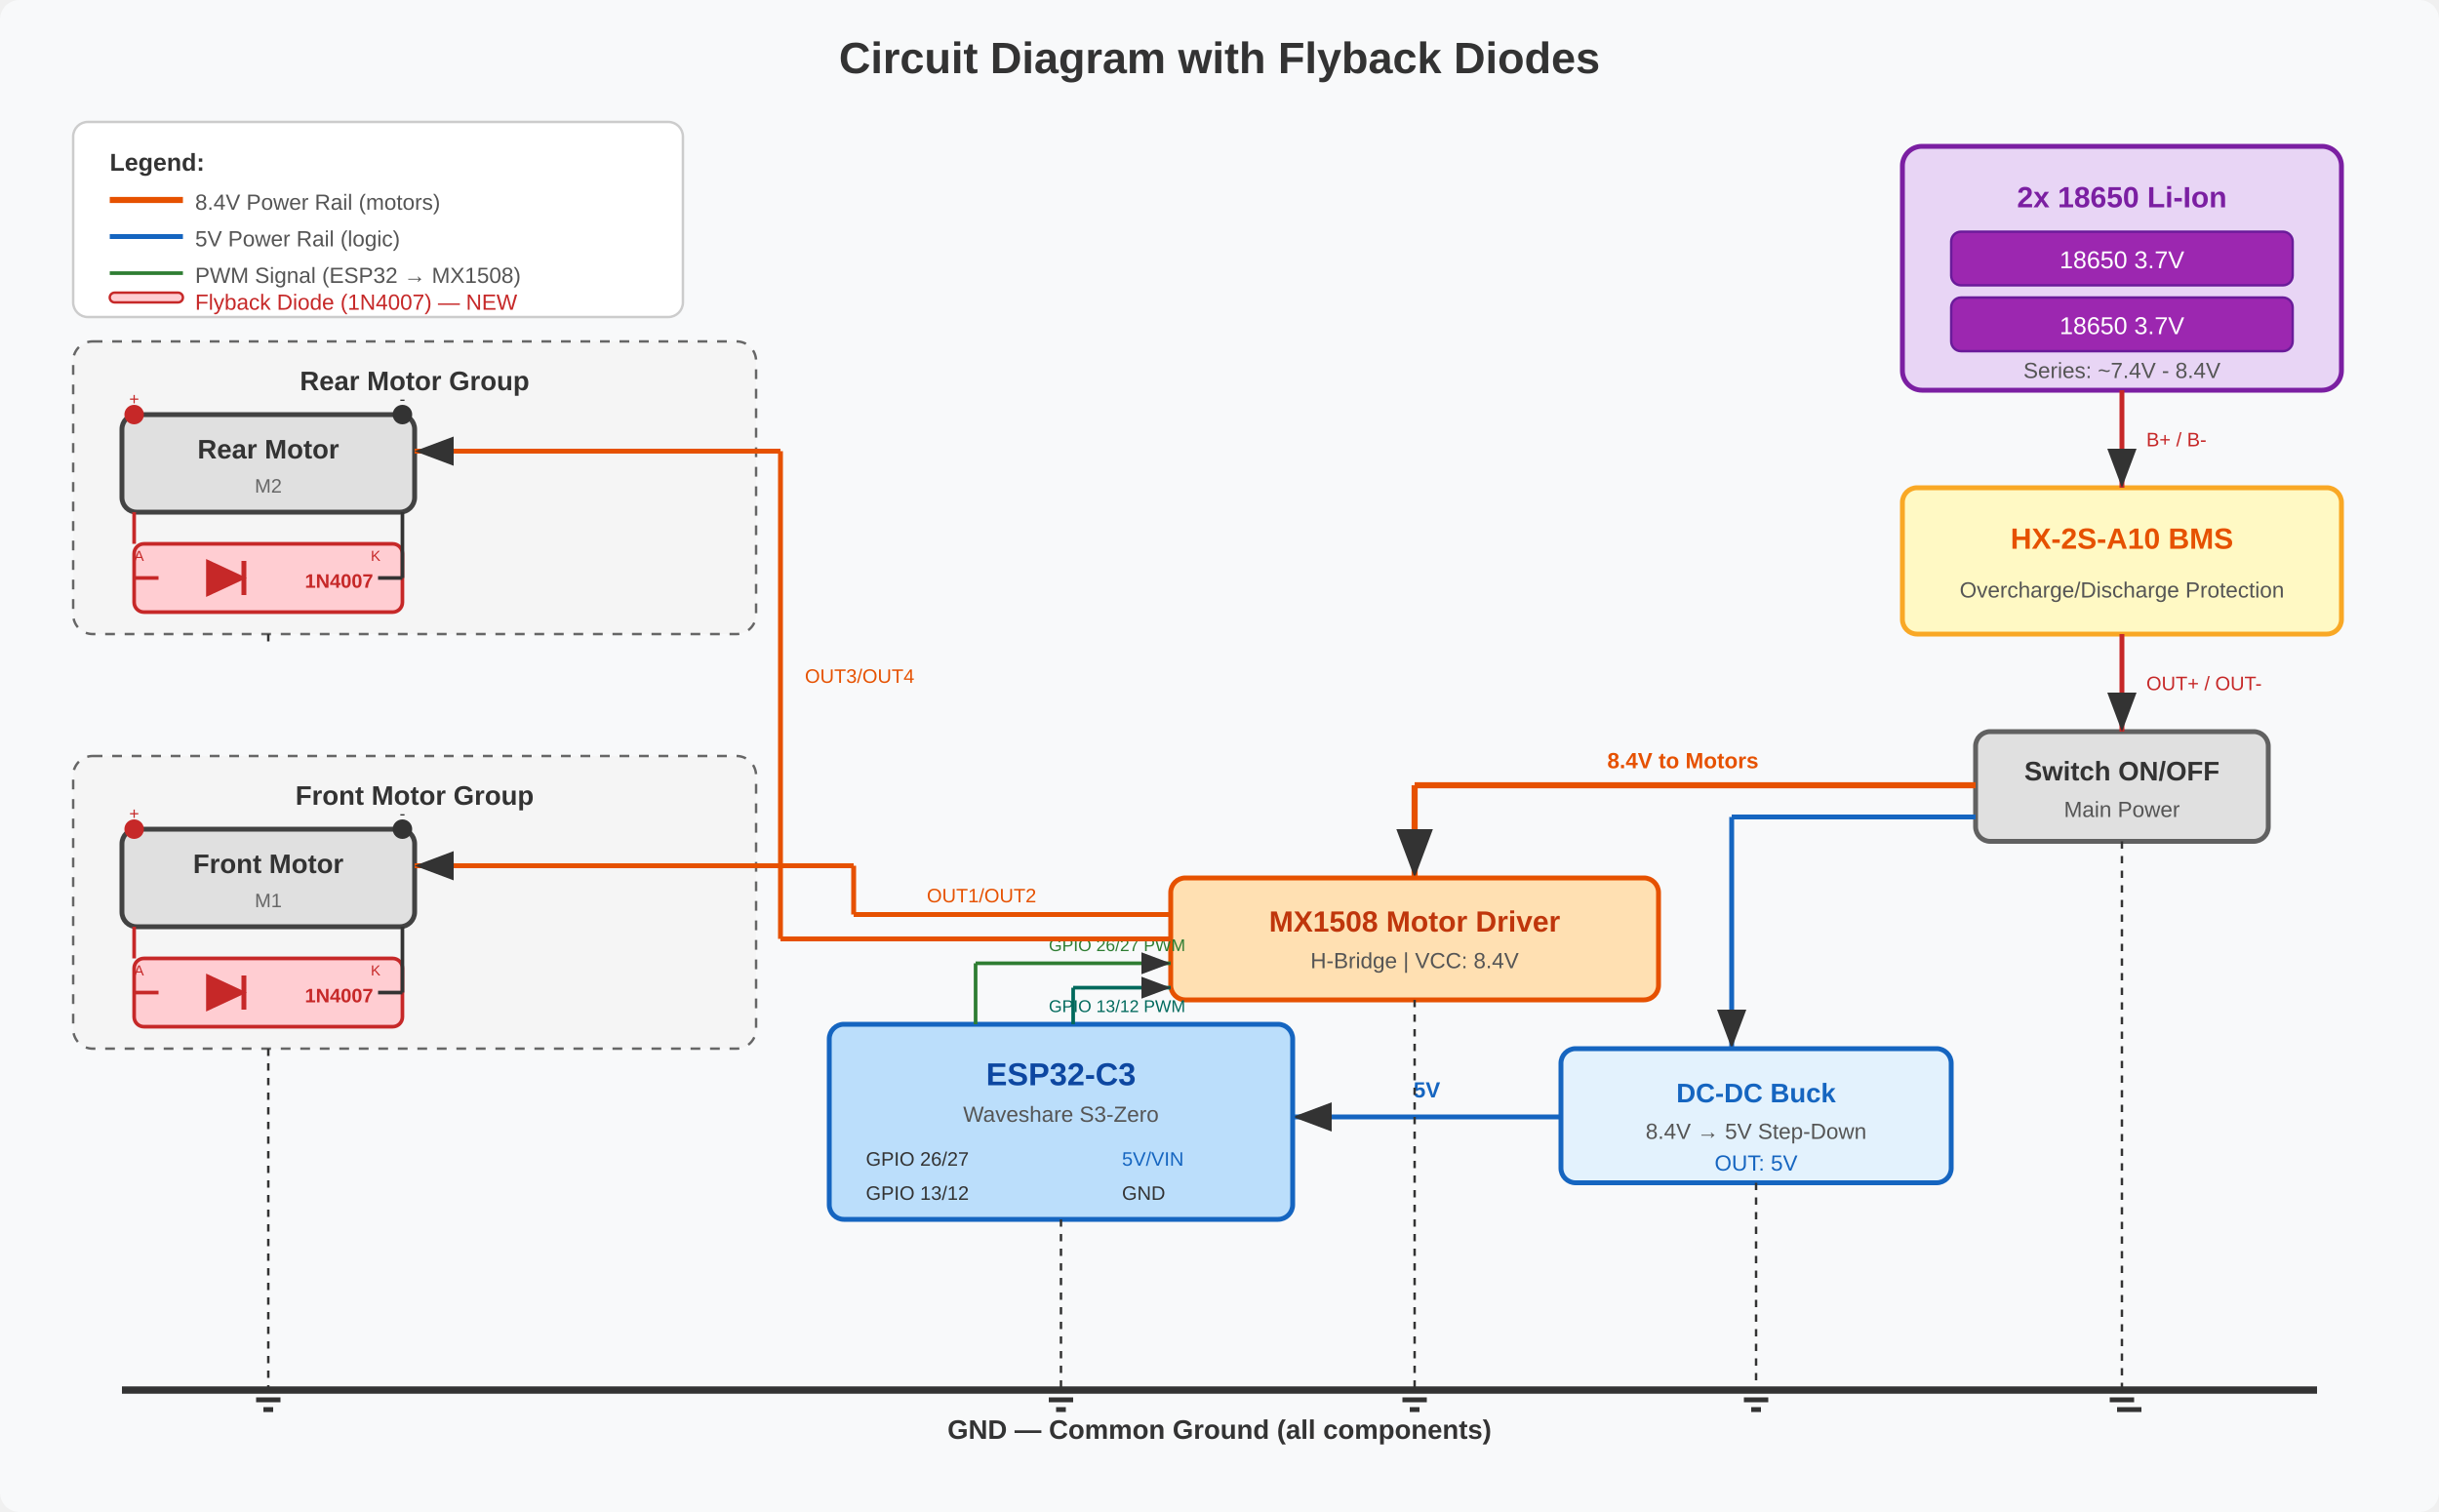
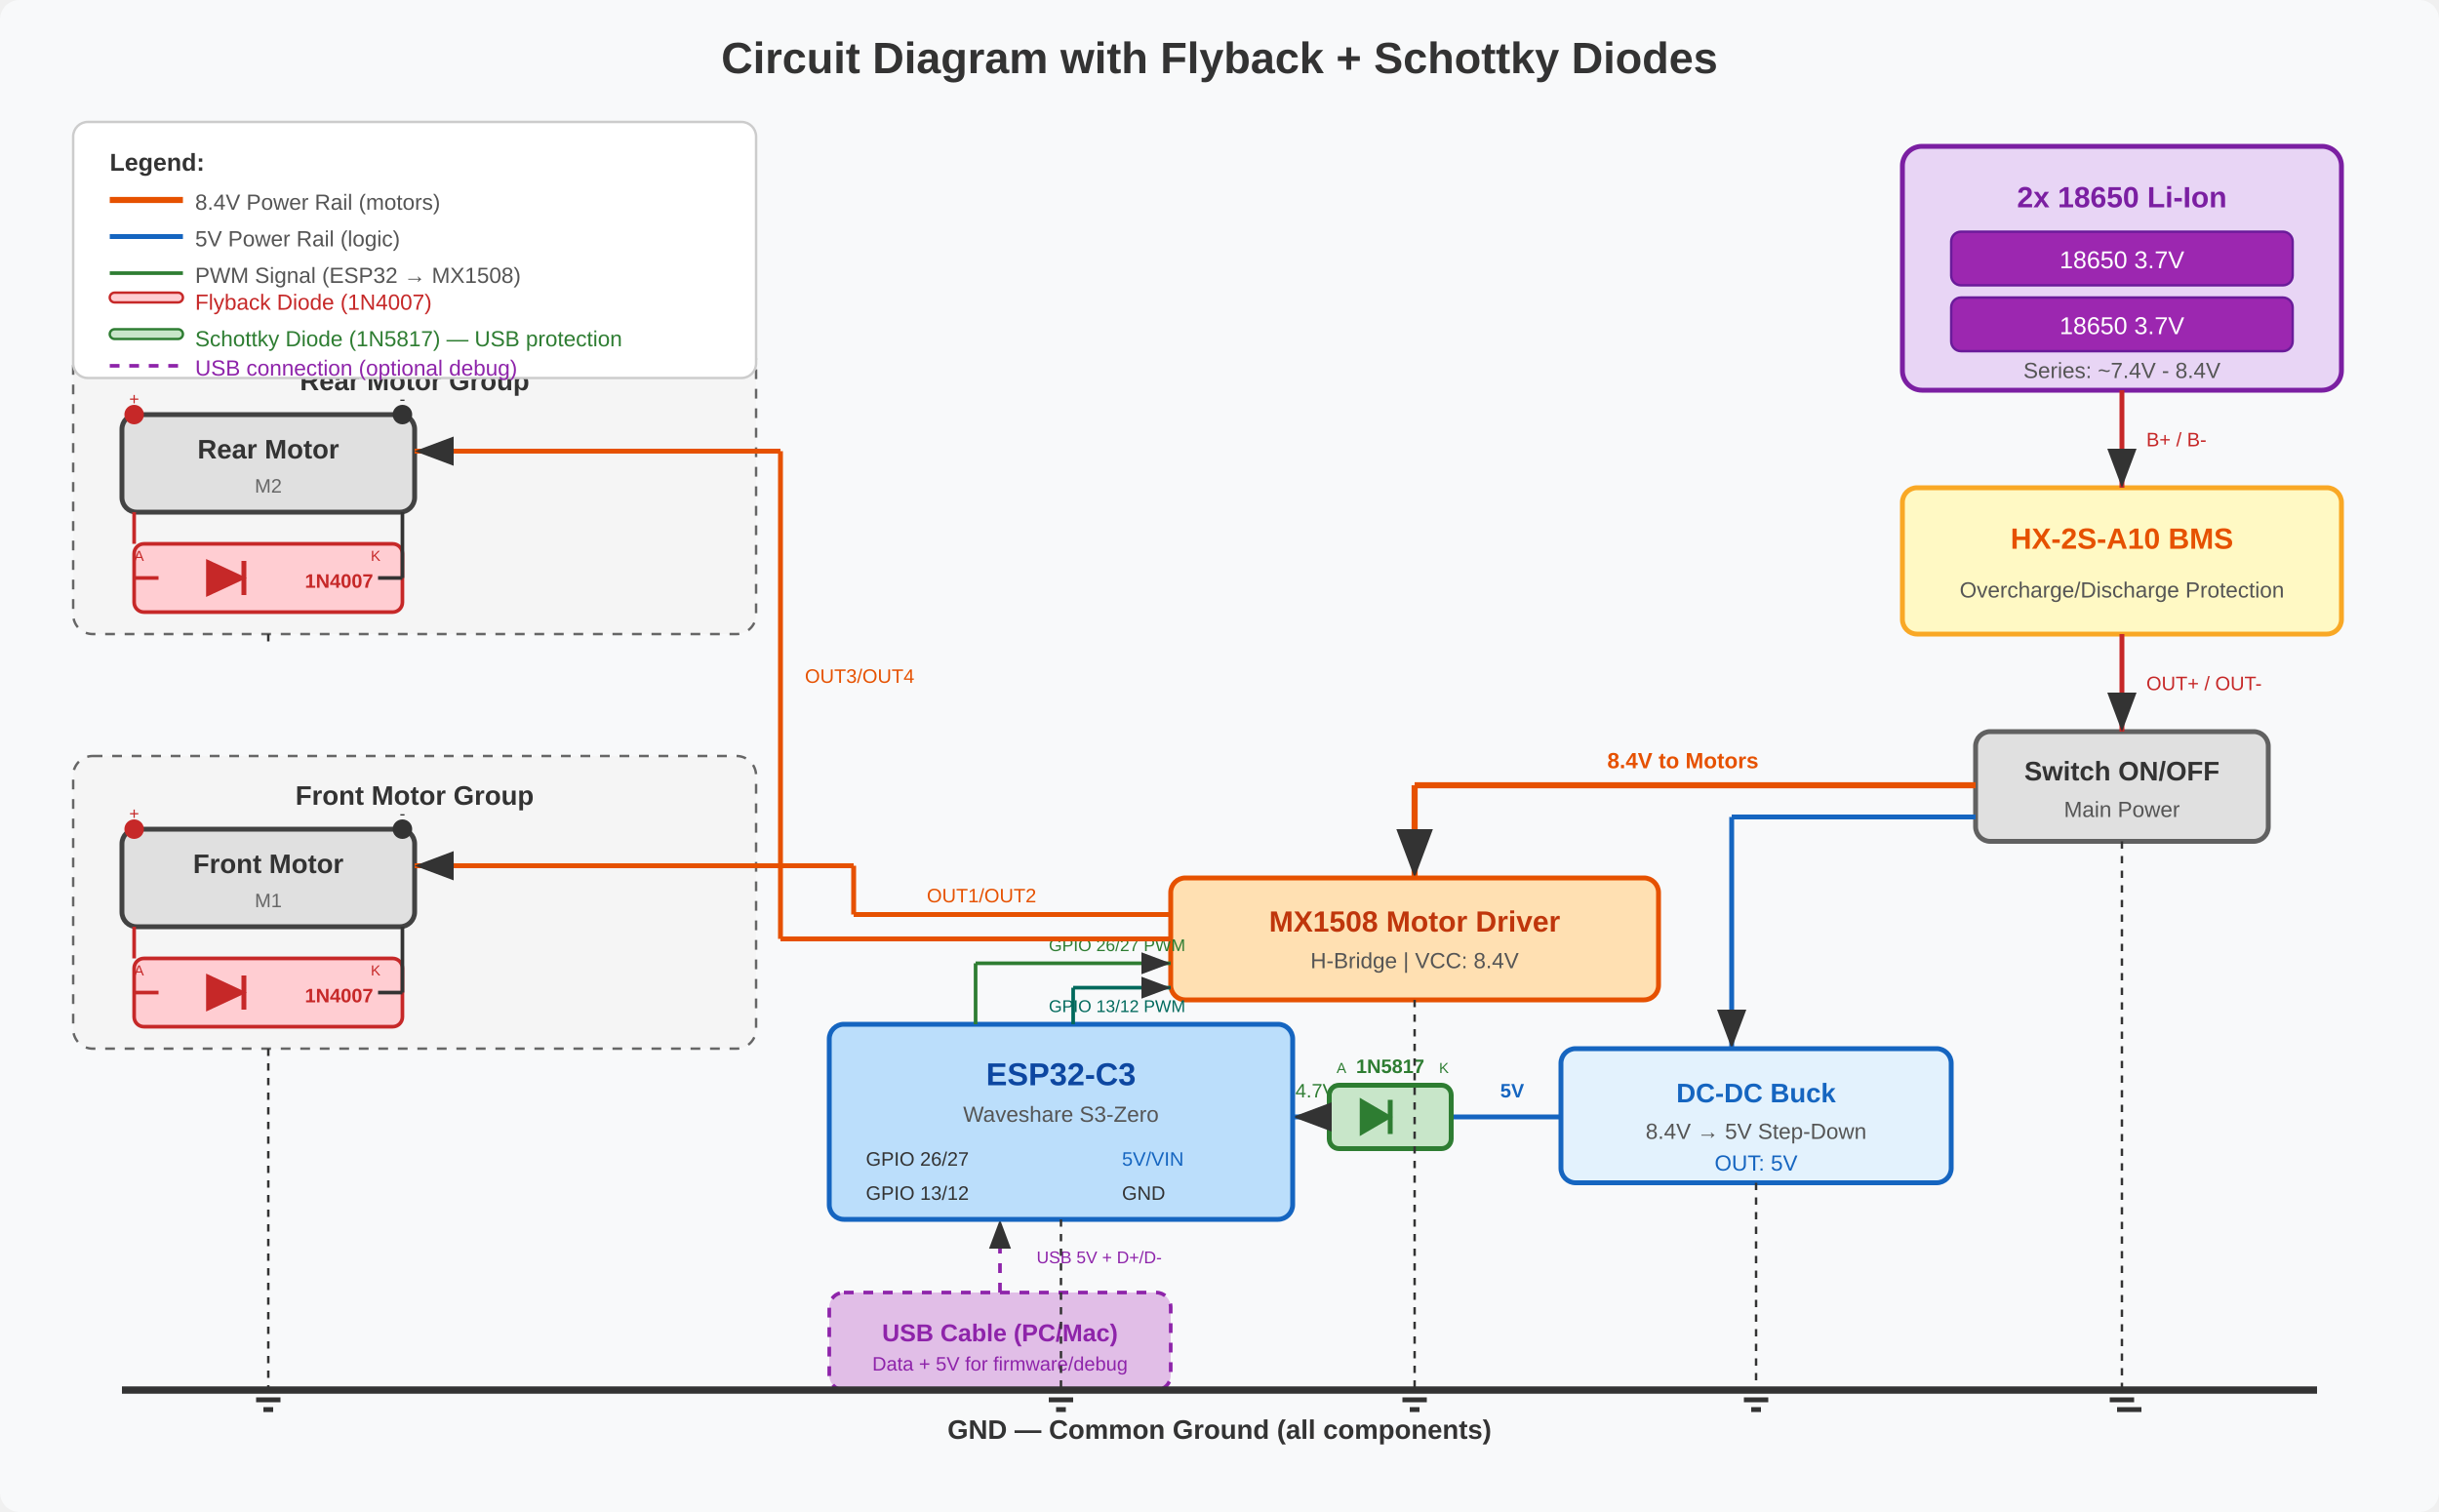
<svg xmlns="http://www.w3.org/2000/svg" viewBox="0 0 1000 620" font-family="Arial, sans-serif">
  <defs>
    <marker id="arrowhead" markerWidth="8" markerHeight="6" refX="8" refY="3" orient="auto">
      <polygon points="0 0, 8 3, 0 6" fill="#333" />
    </marker>
  </defs>
  <rect width="1000" height="620" fill="#f8f9fa" rx="8" />
-   <text x="500" y="30" text-anchor="middle" font-size="18" font-weight="bold" fill="#333">Circuit Diagram with Flyback Diodes</text>
+   <text x="500" y="30" text-anchor="middle" font-size="18" font-weight="bold" fill="#333">Circuit Diagram with Flyback + Schottky Diodes</text>
  <rect x="780" y="60" width="180" height="100" rx="8" fill="#e8d5f5" stroke="#7b1fa2" stroke-width="2" />
  <text x="870" y="85" text-anchor="middle" font-size="12" font-weight="bold" fill="#7b1fa2">2x 18650 Li-Ion</text>
  <rect x="800" y="95" width="140" height="22" rx="4" fill="#9c27b0" stroke="#6a1b9a" stroke-width="1" />
  <text x="870" y="110" text-anchor="middle" font-size="10" fill="white">18650  3.7V</text>
  <rect x="800" y="122" width="140" height="22" rx="4" fill="#9c27b0" stroke="#6a1b9a" stroke-width="1" />
  <text x="870" y="137" text-anchor="middle" font-size="10" fill="white">18650  3.7V</text>
  <text x="870" y="155" text-anchor="middle" font-size="9" fill="#555">Series: ~7.4V - 8.4V</text>
  <rect x="780" y="200" width="180" height="60" rx="6" fill="#fff9c4" stroke="#f9a825" stroke-width="2" />
  <text x="870" y="225" text-anchor="middle" font-size="12" font-weight="bold" fill="#e65100">HX-2S-A10 BMS</text>
  <text x="870" y="245" text-anchor="middle" font-size="9" fill="#555">Overcharge/Discharge Protection</text>
  <line x1="870" y1="160" x2="870" y2="200" stroke="#c62828" stroke-width="2" marker-end="url(#arrowhead)" />
  <text x="880" y="183" font-size="8" fill="#c62828">B+ / B-</text>
  <rect x="810" y="300" width="120" height="45" rx="6" fill="#e0e0e0" stroke="#616161" stroke-width="2" />
  <text x="870" y="320" text-anchor="middle" font-size="11" font-weight="bold" fill="#333">Switch ON/OFF</text>
  <text x="870" y="335" text-anchor="middle" font-size="9" fill="#555">Main Power</text>
  <line x1="870" y1="260" x2="870" y2="300" stroke="#c62828" stroke-width="2" marker-end="url(#arrowhead)" />
  <text x="880" y="283" font-size="8" fill="#c62828">OUT+ / OUT-</text>
  <line x1="810" y1="322" x2="580" y2="322" stroke="#e65100" stroke-width="2.5" />
  <line x1="580" y1="322" x2="580" y2="360" stroke="#e65100" stroke-width="2.5" marker-end="url(#arrowhead)" />
  <text x="690" y="315" text-anchor="middle" font-size="9" font-weight="bold" fill="#e65100">8.4V to Motors</text>
  <line x1="810" y1="335" x2="710" y2="335" stroke="#1565c0" stroke-width="2" />
  <line x1="710" y1="335" x2="710" y2="430" stroke="#1565c0" stroke-width="2" marker-end="url(#arrowhead)" />
  <rect x="640" y="430" width="160" height="55" rx="6" fill="#e3f2fd" stroke="#1565c0" stroke-width="2" />
  <text x="720" y="452" text-anchor="middle" font-size="11" font-weight="bold" fill="#1565c0">DC-DC Buck</text>
  <text x="720" y="467" text-anchor="middle" font-size="9" fill="#555">8.4V → 5V Step-Down</text>
  <text x="720" y="480" text-anchor="middle" font-size="9" fill="#1565c0">OUT: 5V</text>
-   <line x1="640" y1="458" x2="530" y2="458" stroke="#1565c0" stroke-width="2" marker-end="url(#arrowhead)" />
-   <text x="585" y="450" text-anchor="middle" font-size="9" font-weight="bold" fill="#1565c0">5V</text>
+   <line x1="640" y1="458" x2="595" y2="458" stroke="#1565c0" stroke-width="2" />
+   <text x="620" y="450" text-anchor="middle" font-size="8" font-weight="bold" fill="#1565c0">5V</text>
+   <rect x="545" y="445" width="50" height="26" rx="4" fill="#c8e6c9" stroke="#2e7d32" stroke-width="2" />
+   <polygon points="558,451 570,458 558,465" fill="#2e7d32" stroke="#2e7d32" stroke-width="1" />
+   <line x1="570" y1="451" x2="570" y2="465" stroke="#2e7d32" stroke-width="2" />
+   <text x="570" y="440" text-anchor="middle" font-size="8" font-weight="bold" fill="#2e7d32">1N5817</text>
+   <text x="548" y="440" font-size="6" fill="#2e7d32">A</text>
+   <text x="590" y="440" font-size="6" fill="#2e7d32">K</text>
+   <line x1="545" y1="458" x2="530" y2="458" stroke="#1565c0" stroke-width="2" marker-end="url(#arrowhead)" />
+   <text x="537" y="450" text-anchor="middle" font-size="8" fill="#2e7d32">~4.7V</text>
+   <rect x="340" y="530" width="140" height="40" rx="6" fill="#e1bee7" stroke="#8e24aa" stroke-width="1.5" stroke-dasharray="4" />
+   <text x="410" y="550" text-anchor="middle" font-size="10" font-weight="bold" fill="#8e24aa">USB Cable (PC/Mac)</text>
+   <text x="410" y="562" text-anchor="middle" font-size="8" fill="#8e24aa">Data + 5V for firmware/debug</text>
+   <line x1="410" y1="530" x2="410" y2="500" stroke="#8e24aa" stroke-width="1.5" stroke-dasharray="4" marker-end="url(#arrowhead)" />
+   <text x="425" y="518" font-size="7" fill="#8e24aa">USB 5V + D+/D-</text>
  <rect x="340" y="420" width="190" height="80" rx="6" fill="#bbdefb" stroke="#1565c0" stroke-width="2" />
  <text x="435" y="445" text-anchor="middle" font-size="13" font-weight="bold" fill="#0d47a1">ESP32-C3</text>
  <text x="435" y="460" text-anchor="middle" font-size="9" fill="#555">Waveshare S3-Zero</text>
  <text x="355" y="478" font-size="8" fill="#333">GPIO 26/27</text>
  <text x="355" y="492" font-size="8" fill="#333">GPIO 13/12</text>
  <text x="460" y="478" font-size="8" fill="#1565c0">5V/VIN</text>
  <text x="460" y="492" font-size="8" fill="#333">GND</text>
  <rect x="480" y="360" width="200" height="50" rx="6" fill="#ffe0b2" stroke="#e65100" stroke-width="2" />
  <text x="580" y="382" text-anchor="middle" font-size="12" font-weight="bold" fill="#bf360c">MX1508 Motor Driver</text>
  <text x="580" y="397" text-anchor="middle" font-size="9" fill="#555">H-Bridge  |  VCC: 8.4V</text>
  <line x1="400" y1="420" x2="400" y2="395" stroke="#2e7d32" stroke-width="1.5" />
  <line x1="400" y1="395" x2="480" y2="395" stroke="#2e7d32" stroke-width="1.5" marker-end="url(#arrowhead)" />
  <text x="430" y="390" font-size="7" fill="#2e7d32">GPIO 26/27 PWM</text>
  <line x1="440" y1="420" x2="440" y2="405" stroke="#00695c" stroke-width="1.5" />
  <line x1="440" y1="405" x2="480" y2="405" stroke="#00695c" stroke-width="1.5" marker-end="url(#arrowhead)" />
  <text x="430" y="415" font-size="7" fill="#00695c">GPIO 13/12 PWM</text>
  <rect x="30" y="310" width="280" height="120" rx="8" fill="#f5f5f5" stroke="#666" stroke-width="1" stroke-dasharray="4" />
  <text x="170" y="330" text-anchor="middle" font-size="11" font-weight="bold" fill="#333">Front Motor Group</text>
  <rect x="50" y="340" width="120" height="40" rx="6" fill="#e0e0e0" stroke="#424242" stroke-width="2" />
  <text x="110" y="358" text-anchor="middle" font-size="11" font-weight="bold" fill="#333">Front Motor</text>
  <text x="110" y="372" text-anchor="middle" font-size="8" fill="#666">M1</text>
  <circle cx="55" cy="340" r="4" fill="#c62828" />
  <text x="55" y="336" text-anchor="middle" font-size="7" fill="#c62828">+</text>
  <circle cx="165" cy="340" r="4" fill="#333" />
  <text x="165" y="336" text-anchor="middle" font-size="7" fill="#333">-</text>
  <rect x="55" y="393" width="110" height="28" rx="4" fill="#ffcdd2" stroke="#c62828" stroke-width="1.5" />
  <polygon points="85,400 100,407 85,414" fill="#c62828" stroke="#c62828" stroke-width="1" />
  <line x1="100" y1="400" x2="100" y2="414" stroke="#c62828" stroke-width="2" />
  <text x="125" y="411" font-size="8" font-weight="bold" fill="#c62828">1N4007</text>
  <text x="55" y="400" font-size="6" fill="#c62828">A</text>
  <text x="152" y="400" font-size="6" fill="#c62828">K</text>
  <line x1="55" y1="380" x2="55" y2="393" stroke="#c62828" stroke-width="1.5" />
  <line x1="165" y1="380" x2="165" y2="407" stroke="#333" stroke-width="1.5" />
  <line x1="165" y1="407" x2="155" y2="407" stroke="#333" stroke-width="1.5" />
  <line x1="55" y1="407" x2="65" y2="407" stroke="#c62828" stroke-width="1.5" />
  <line x1="480" y1="375" x2="350" y2="375" stroke="#e65100" stroke-width="2" />
  <line x1="350" y1="375" x2="350" y2="355" stroke="#e65100" stroke-width="2" />
  <line x1="350" y1="355" x2="170" y2="355" stroke="#e65100" stroke-width="2" marker-end="url(#arrowhead)" />
  <text x="380" y="370" font-size="8" fill="#e65100">OUT1/OUT2</text>
  <rect x="30" y="140" width="280" height="120" rx="8" fill="#f5f5f5" stroke="#666" stroke-width="1" stroke-dasharray="4" />
  <text x="170" y="160" text-anchor="middle" font-size="11" font-weight="bold" fill="#333">Rear Motor Group</text>
  <rect x="50" y="170" width="120" height="40" rx="6" fill="#e0e0e0" stroke="#424242" stroke-width="2" />
  <text x="110" y="188" text-anchor="middle" font-size="11" font-weight="bold" fill="#333">Rear Motor</text>
  <text x="110" y="202" text-anchor="middle" font-size="8" fill="#666">M2</text>
  <circle cx="55" cy="170" r="4" fill="#c62828" />
  <text x="55" y="166" text-anchor="middle" font-size="7" fill="#c62828">+</text>
  <circle cx="165" cy="170" r="4" fill="#333" />
  <text x="165" y="166" text-anchor="middle" font-size="7" fill="#333">-</text>
  <rect x="55" y="223" width="110" height="28" rx="4" fill="#ffcdd2" stroke="#c62828" stroke-width="1.5" />
  <polygon points="85,230 100,237 85,244" fill="#c62828" stroke="#c62828" stroke-width="1" />
  <line x1="100" y1="230" x2="100" y2="244" stroke="#c62828" stroke-width="2" />
  <text x="125" y="241" font-size="8" font-weight="bold" fill="#c62828">1N4007</text>
  <text x="55" y="230" font-size="6" fill="#c62828">A</text>
  <text x="152" y="230" font-size="6" fill="#c62828">K</text>
  <line x1="55" y1="210" x2="55" y2="223" stroke="#c62828" stroke-width="1.5" />
  <line x1="165" y1="210" x2="165" y2="237" stroke="#333" stroke-width="1.5" />
  <line x1="165" y1="237" x2="155" y2="237" stroke="#333" stroke-width="1.5" />
  <line x1="55" y1="237" x2="65" y2="237" stroke="#c62828" stroke-width="1.5" />
  <line x1="480" y1="385" x2="320" y2="385" stroke="#e65100" stroke-width="2" />
  <line x1="320" y1="385" x2="320" y2="185" stroke="#e65100" stroke-width="2" />
  <line x1="320" y1="185" x2="170" y2="185" stroke="#e65100" stroke-width="2" marker-end="url(#arrowhead)" />
  <text x="330" y="280" font-size="8" fill="#e65100">OUT3/OUT4</text>
  <line x1="50" y1="570" x2="950" y2="570" stroke="#333" stroke-width="3" />
  <text x="500" y="590" text-anchor="middle" font-size="11" font-weight="bold" fill="#333">GND — Common Ground (all components)</text>
  <line x1="110" y1="430" x2="110" y2="570" stroke="#333" stroke-width="1" stroke-dasharray="3" />
  <line x1="110" y1="260" x2="110" y2="265" stroke="#333" stroke-width="1" stroke-dasharray="3" />
  <line x1="435" y1="500" x2="435" y2="570" stroke="#333" stroke-width="1" stroke-dasharray="3" />
  <line x1="580" y1="410" x2="580" y2="570" stroke="#333" stroke-width="1" stroke-dasharray="3" />
  <line x1="720" y1="485" x2="720" y2="570" stroke="#333" stroke-width="1" stroke-dasharray="3" />
  <line x1="870" y1="345" x2="870" y2="570" stroke="#333" stroke-width="1" stroke-dasharray="3" />
  <g transform="translate(110,570)">
    <line x1="-8" y1="0" x2="8" y2="0" stroke="#333" stroke-width="2" />
    <line x1="-5" y1="4" x2="5" y2="4" stroke="#333" stroke-width="2" />
    <line x1="-2" y1="8" x2="2" y2="8" stroke="#333" stroke-width="2" />
  </g>
  <g transform="translate(435,570)">
    <line x1="-8" y1="0" x2="8" y2="0" stroke="#333" stroke-width="2" />
    <line x1="-5" y1="4" x2="5" y2="4" stroke="#333" stroke-width="2" />
    <line x1="-2" y1="8" x2="2" y2="8" stroke="#333" stroke-width="2" />
  </g>
  <g transform="translate(580,570)">
    <line x1="-8" y1="0" x2="8" y2="0" stroke="#333" stroke-width="2" />
    <line x1="-5" y1="4" x2="5" y2="4" stroke="#333" stroke-width="2" />
    <line x1="-2" y1="8" x2="2" y2="8" stroke="#333" stroke-width="2" />
  </g>
  <g transform="translate(720,570)">
    <line x1="-8" y1="0" x2="8" y2="0" stroke="#333" stroke-width="2" />
    <line x1="-5" y1="4" x2="5" y2="4" stroke="#333" stroke-width="2" />
    <line x1="-2" y1="8" x2="2" y2="8" stroke="#333" stroke-width="2" />
  </g>
  <g transform="translate(870,570)">
    <line x1="-8" y1="0" x2="8" y2="0" stroke="#333" stroke-width="2" />
    <line x1="-5" y1="4" x2="5" y2="4" stroke="#333" stroke-width="2" />
    <line x1="-2" y1="8" x2="8" y2="8" stroke="#333" stroke-width="2" />
  </g>
-   <rect x="30" y="50" width="250" height="80" rx="6" fill="white" stroke="#ccc" stroke-width="1" />
+   <rect x="30" y="50" width="280" height="105" rx="6" fill="white" stroke="#ccc" stroke-width="1" />
  <text x="45" y="70" font-size="10" font-weight="bold" fill="#333">Legend:</text>
  <line x1="45" y1="82" x2="75" y2="82" stroke="#e65100" stroke-width="2.5" />
  <text x="80" y="86" font-size="9" fill="#555">8.4V Power Rail (motors)</text>
  <line x1="45" y1="97" x2="75" y2="97" stroke="#1565c0" stroke-width="2" />
  <text x="80" y="101" font-size="9" fill="#555">5V Power Rail (logic)</text>
  <line x1="45" y1="112" x2="75" y2="112" stroke="#2e7d32" stroke-width="1.5" />
  <text x="80" y="116" font-size="9" fill="#555">PWM Signal (ESP32 → MX1508)</text>
  <rect x="45" y="120" width="30" height="4" rx="2" fill="#ffcdd2" stroke="#c62828" stroke-width="1" />
-   <text x="80" y="127" font-size="9" fill="#c62828">Flyback Diode (1N4007) — NEW</text>
+   <text x="80" y="127" font-size="9" fill="#c62828">Flyback Diode (1N4007)</text>
+   <rect x="45" y="135" width="30" height="4" rx="2" fill="#c8e6c9" stroke="#2e7d32" stroke-width="1" />
+   <text x="80" y="142" font-size="9" fill="#2e7d32">Schottky Diode (1N5817) — USB protection</text>
+   <line x1="45" y1="150" x2="75" y2="150" stroke="#8e24aa" stroke-width="1.5" stroke-dasharray="4" />
+   <text x="80" y="154" font-size="9" fill="#8e24aa">USB connection (optional debug)</text>
</svg>
